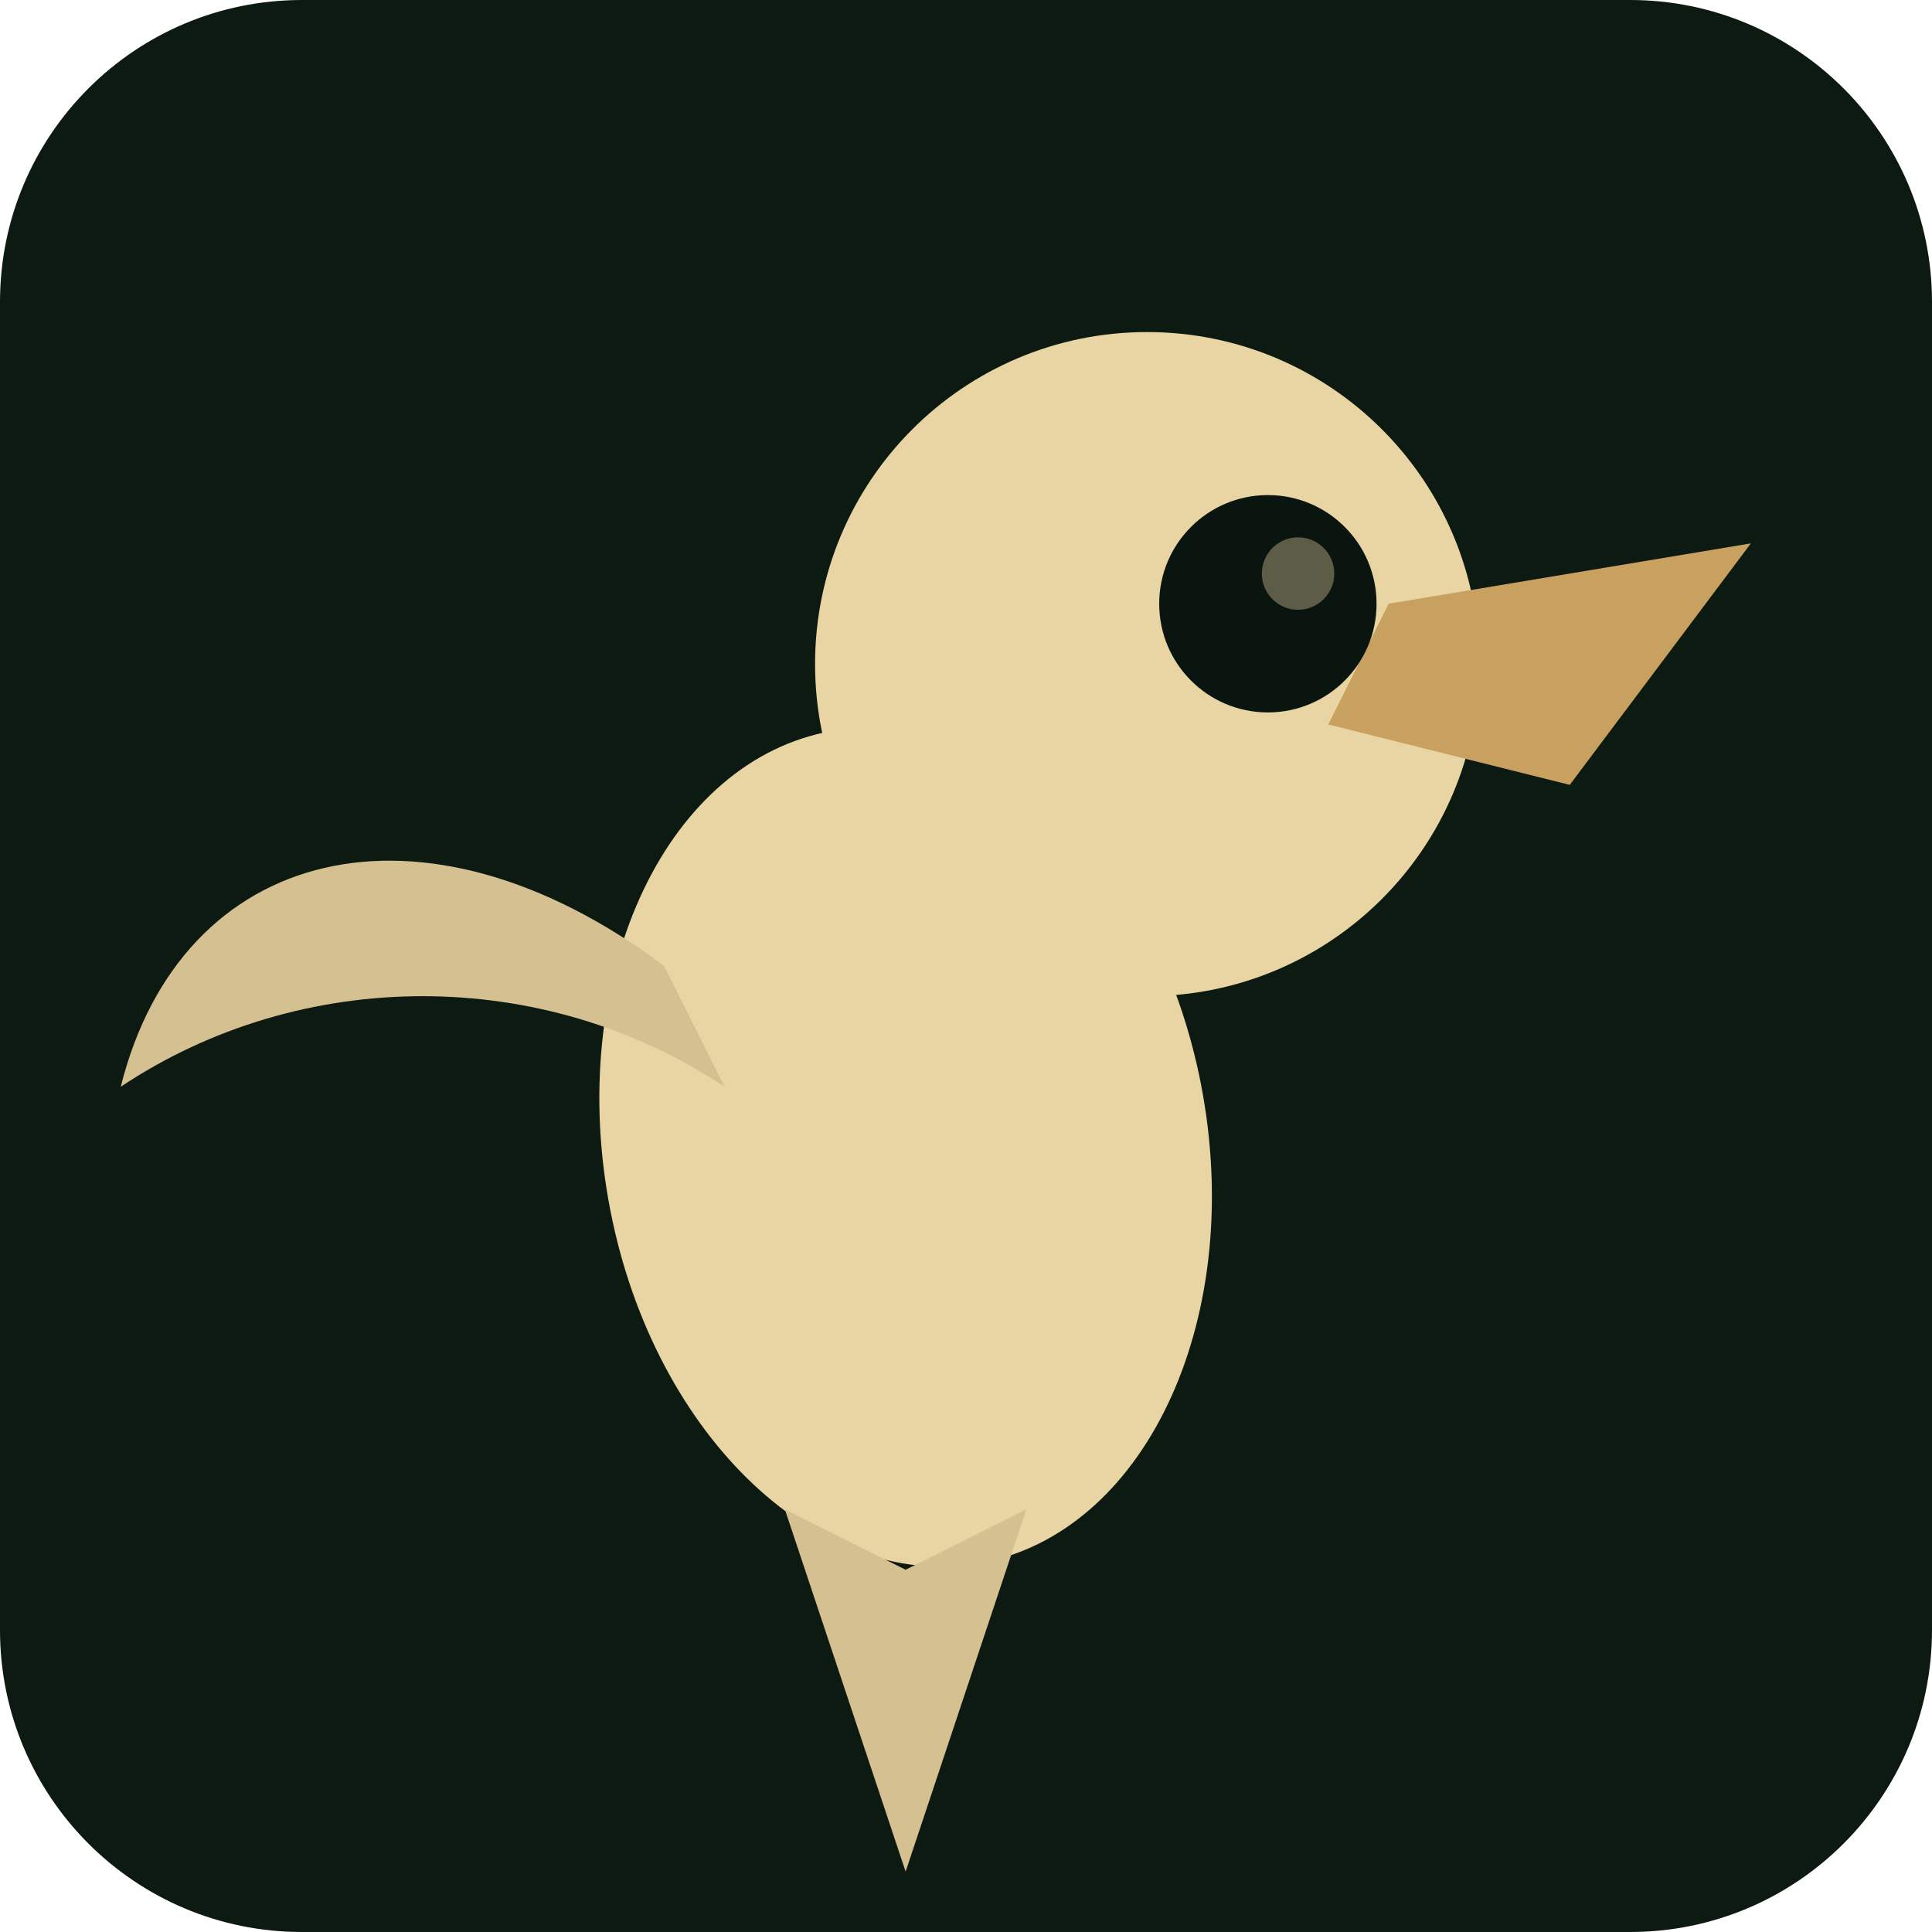
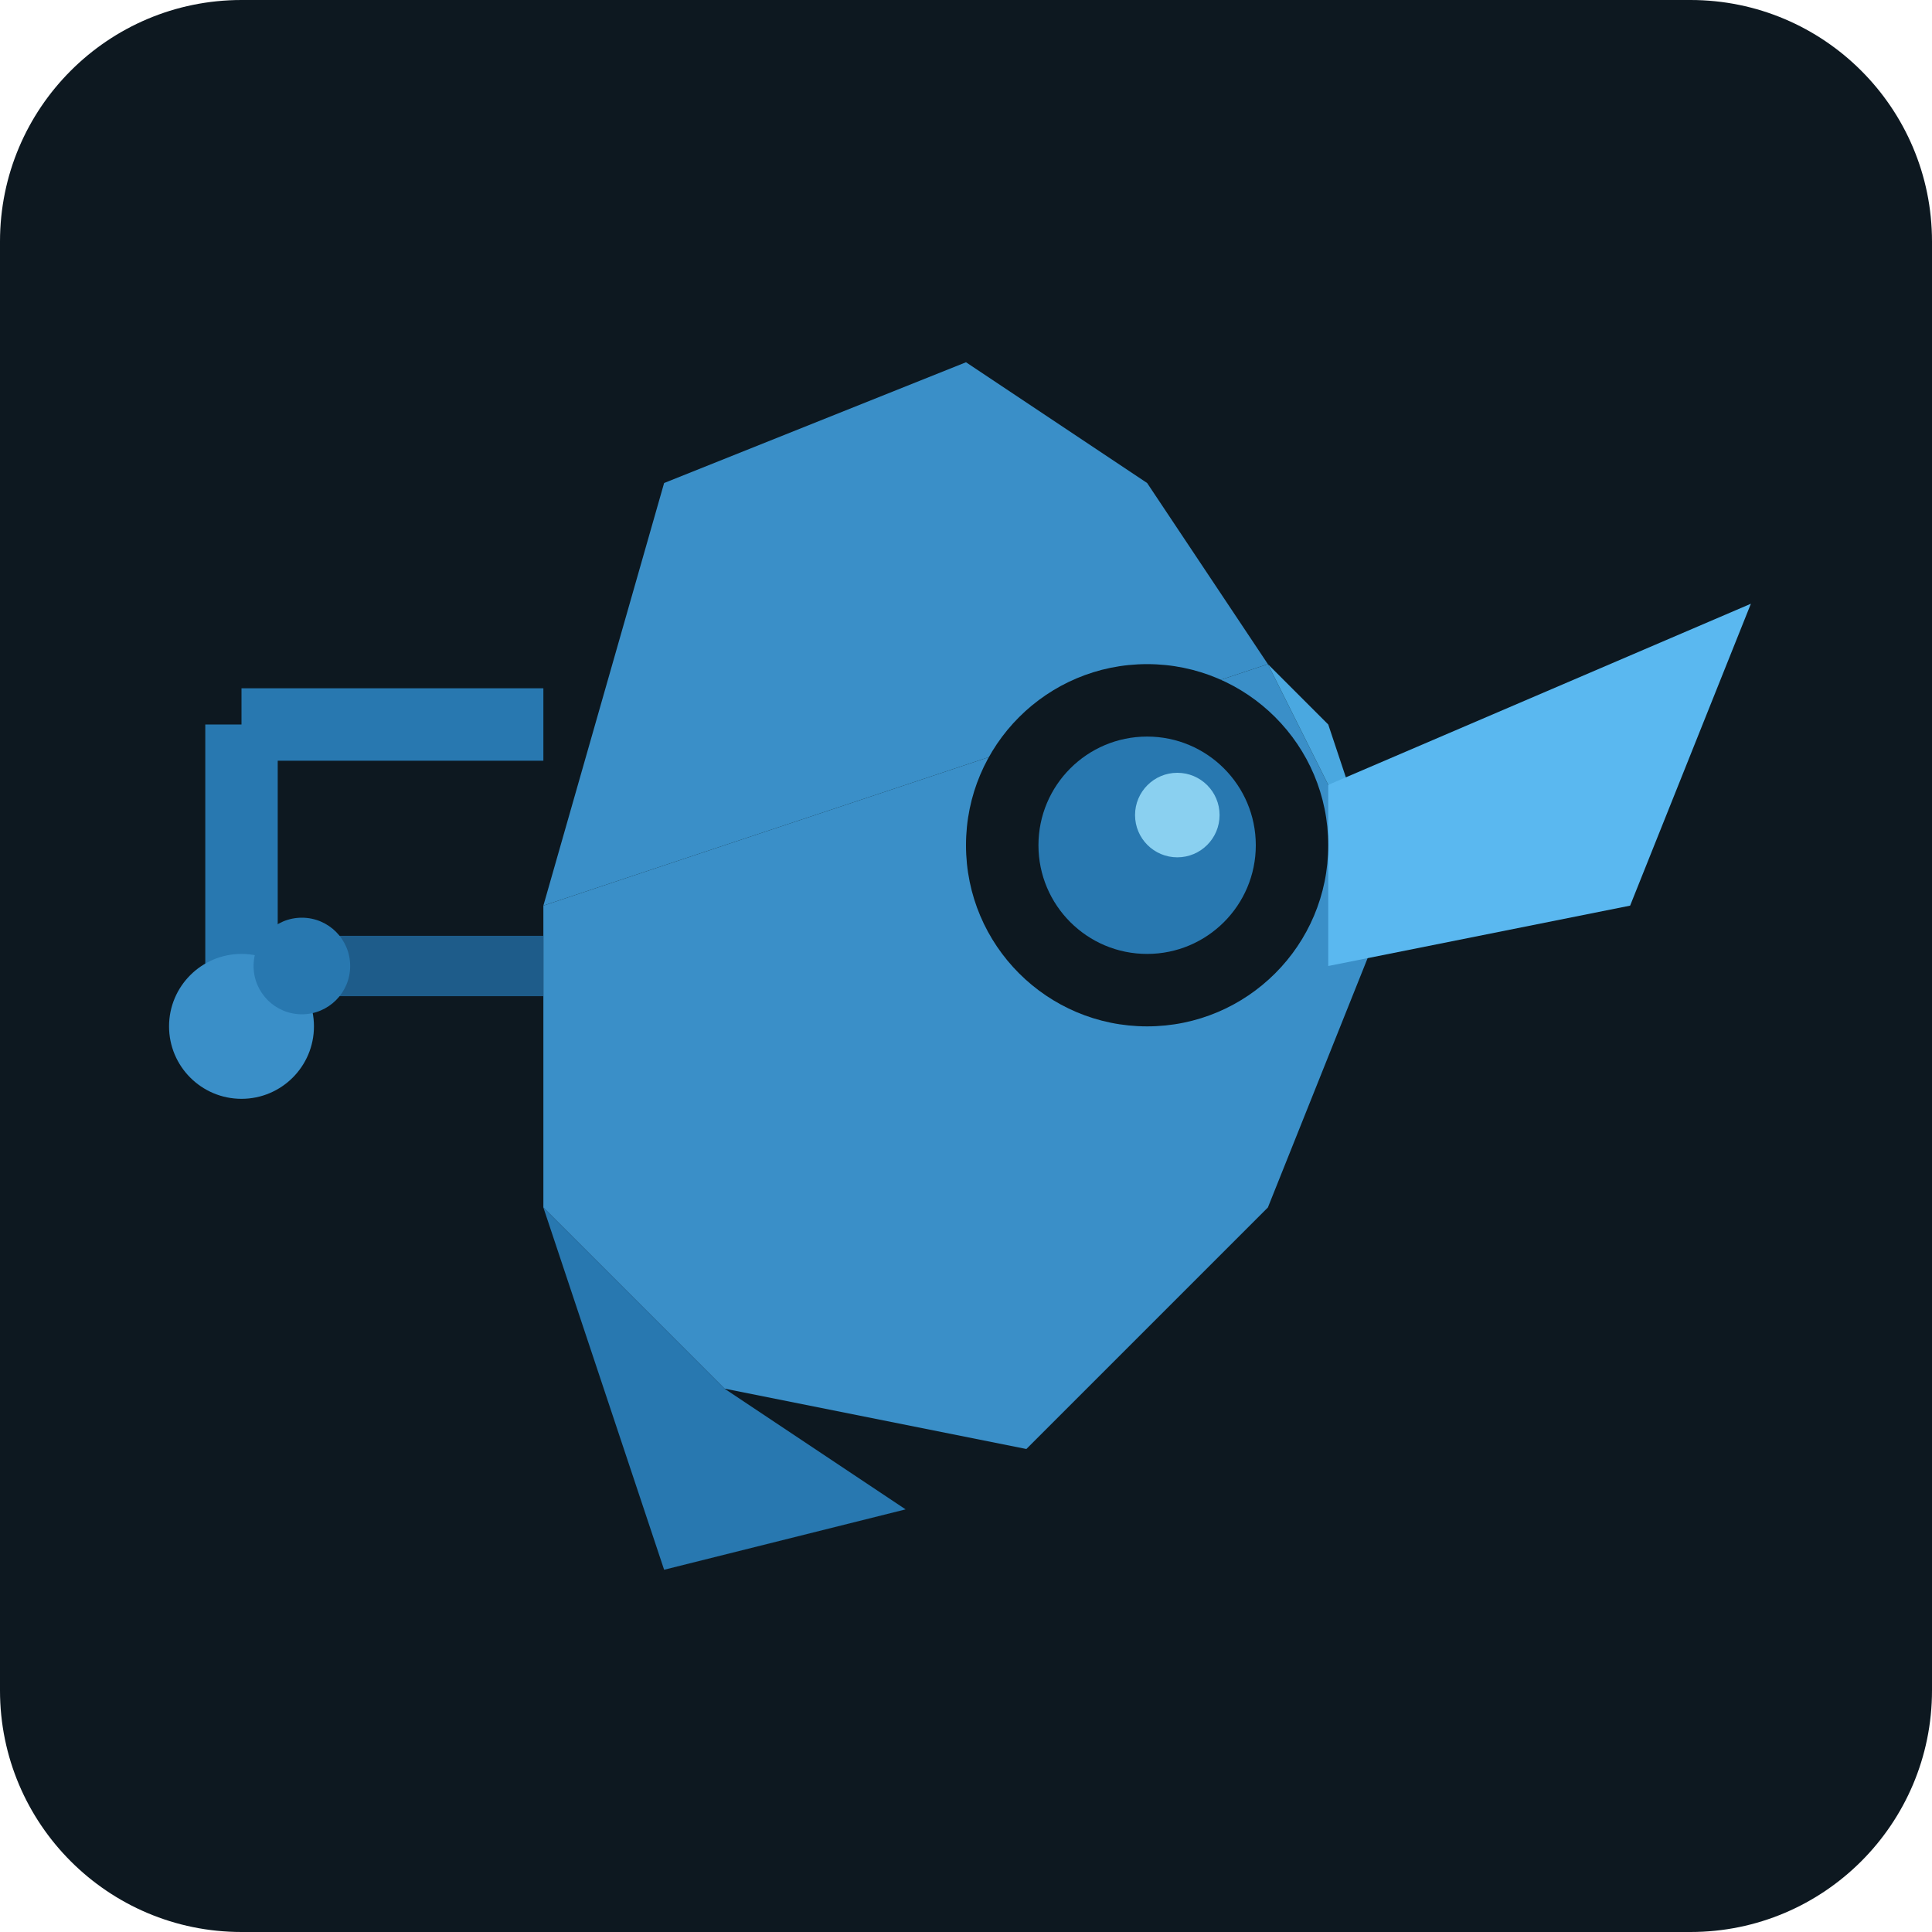
<svg xmlns="http://www.w3.org/2000/svg" viewBox="0 0 32 32">
-   <rect width="32" height="32" rx="5" fill="#0d1a12" />
-   <ellipse cx="15" cy="19" rx="5" ry="7" fill="#e8d5a3" transform="rotate(-10 15 19)" />
-   <circle cx="19" cy="11" r="5.5" fill="#e8d5a3" />
-   <path d="M23 10 L29 9 L26 13 L22 12 Z" fill="#c8a060" />
-   <circle cx="21" cy="10" r="1.8" fill="#0a1510" />
-   <circle cx="21.5" cy="9.5" r="0.6" fill="#e8d5a360" />
-   <path d="M11 16 C7 13 3 14 2 18 C5 16 9 16 12 18 Z" fill="#d4c090" />
-   <path d="M13 25 L15 31 L17 25 L15 26 Z" fill="#d4c090" />
+   <rect width="32" height="32" rx="4" fill="#0d1820" />
+   <polygon points="9,15 11,8 16,6 19,8 21,11" fill="#3a8fc8" />
+   <polygon points="9,15 21,11 23,15 21,20 17,24 12,23 9,20" fill="#3a8fc8" />
+   <polygon points="21,11 23,15 22,12" fill="#4aa8e0" />
+   <polygon points="22,13 29,10 27,15 22,16" fill="#5ab8f0" />
+   <circle cx="19" cy="14" r="3" fill="#0d1820" />
+   <circle cx="19" cy="14" r="1.8" fill="#2878b0" />
+   <circle cx="19.5" cy="13.5" r="0.7" fill="#8ad0f0" />
+   <polygon points="9,20 11,26 15,25 12,23" fill="#2878b0" />
+   <line x1="9" y1="12" x2="4" y2="12" stroke="#2878b0" stroke-width="1.2" />
+   <line x1="4" y1="12" x2="4" y2="17" stroke="#2878b0" stroke-width="1.2" />
+   <circle cx="4" cy="17" r="1.2" fill="#3a8fc8" />
+   <line x1="9" y1="16" x2="5" y2="16" stroke="#1e5c8a" stroke-width="1" />
+   <circle cx="5" cy="16" r="0.8" fill="#2878b0" />
</svg>
